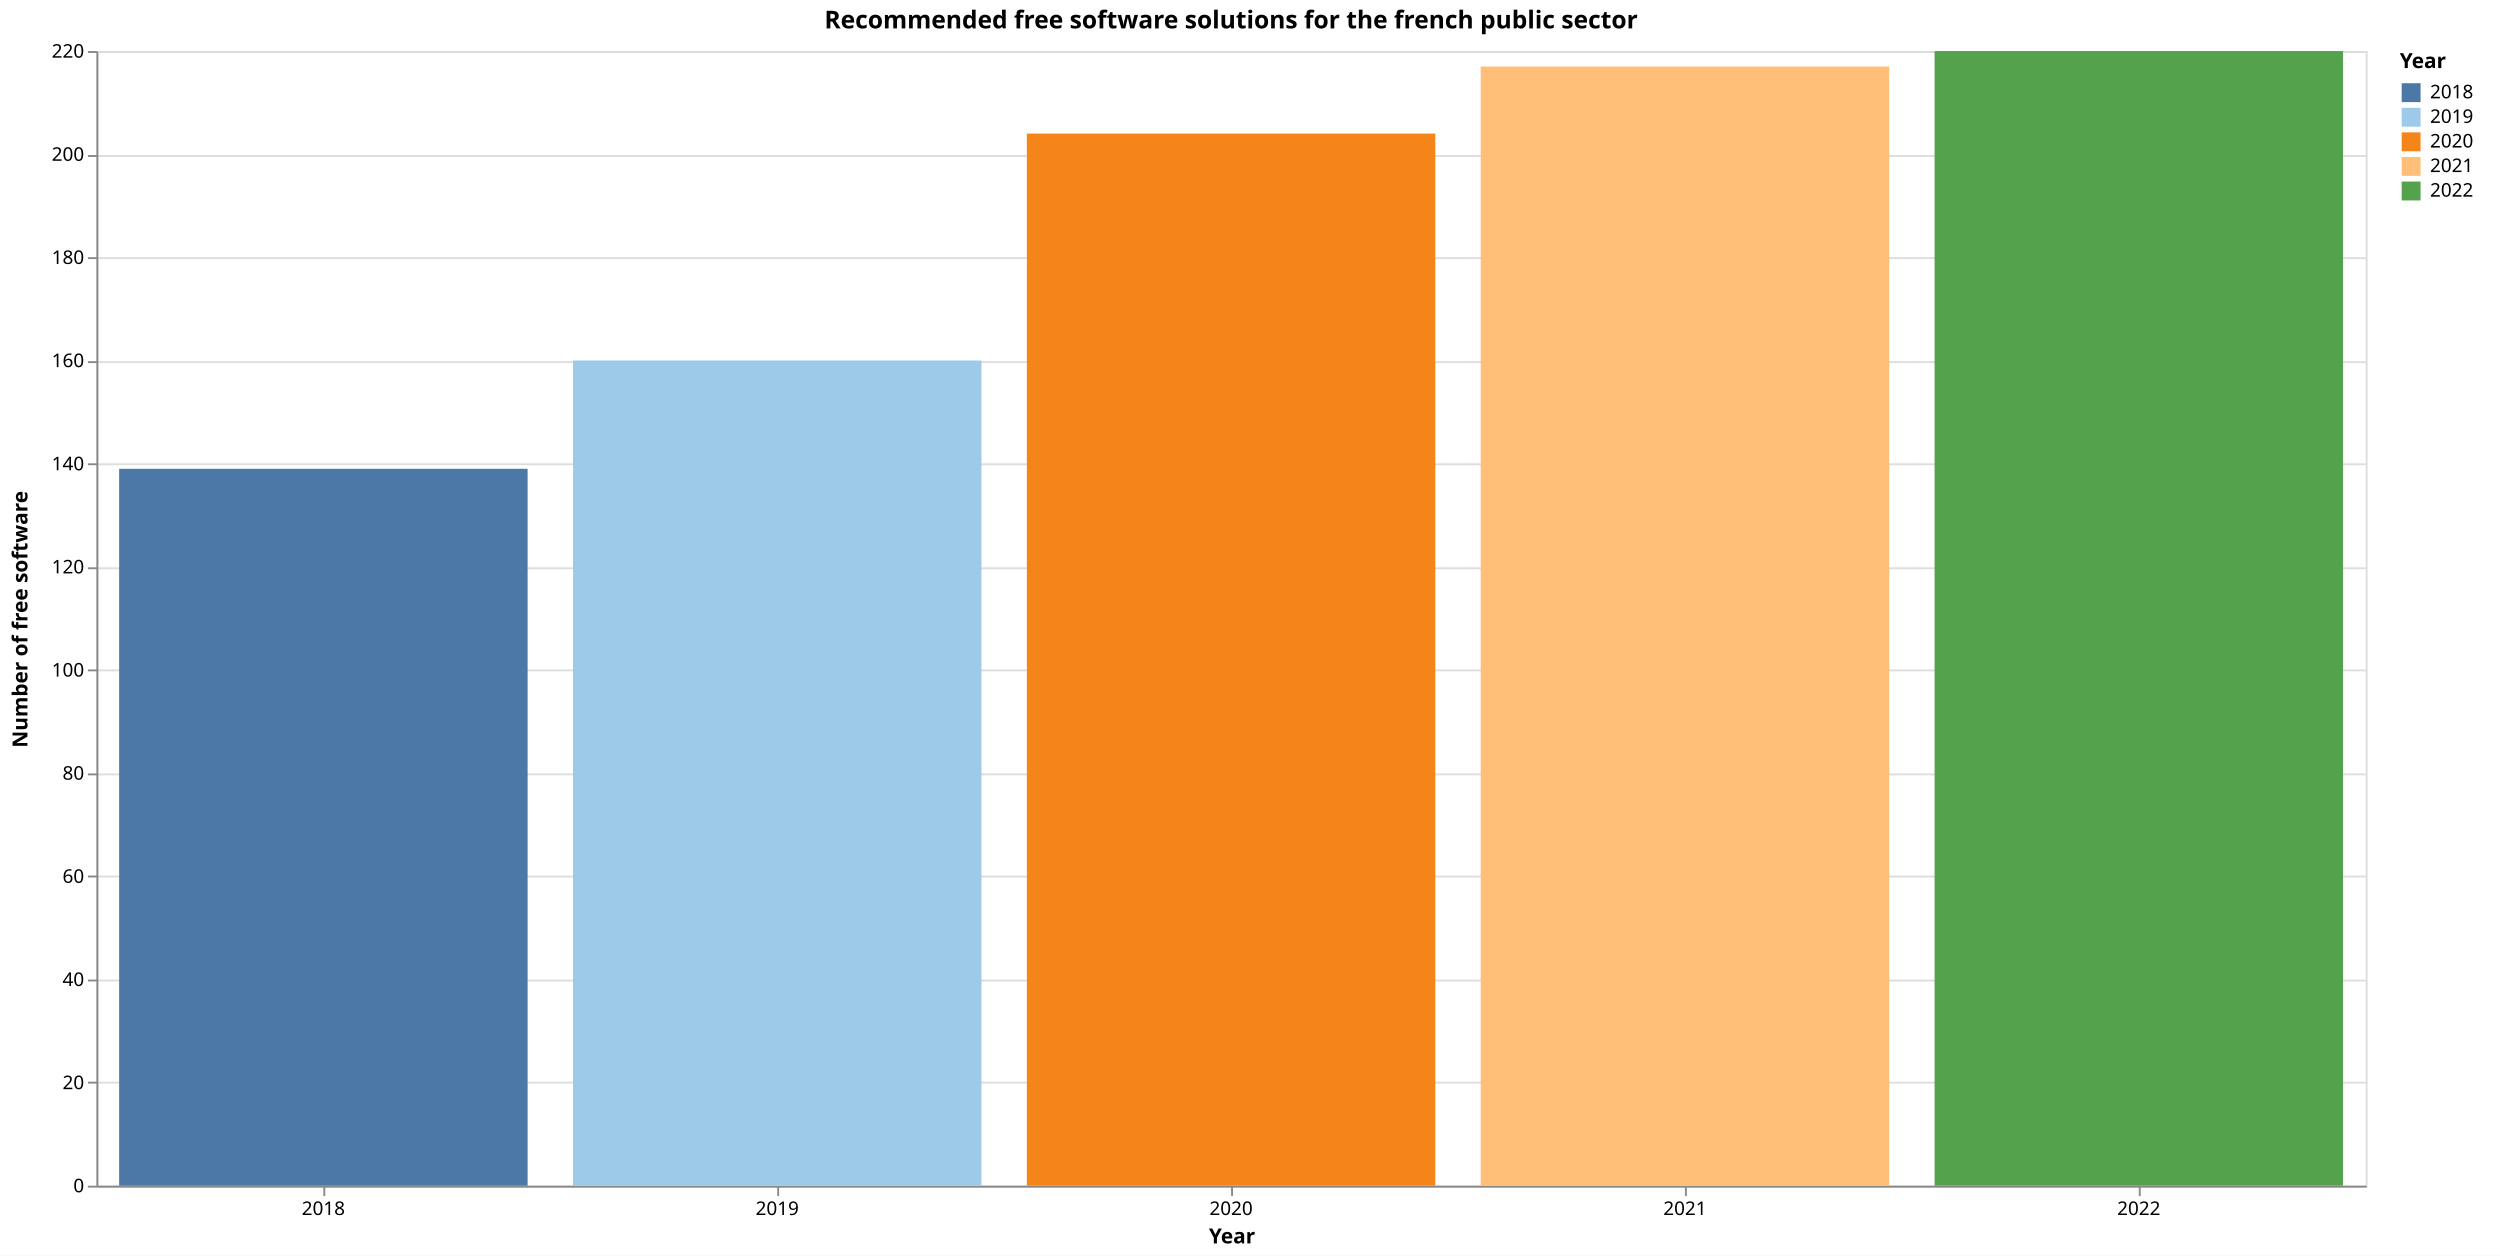
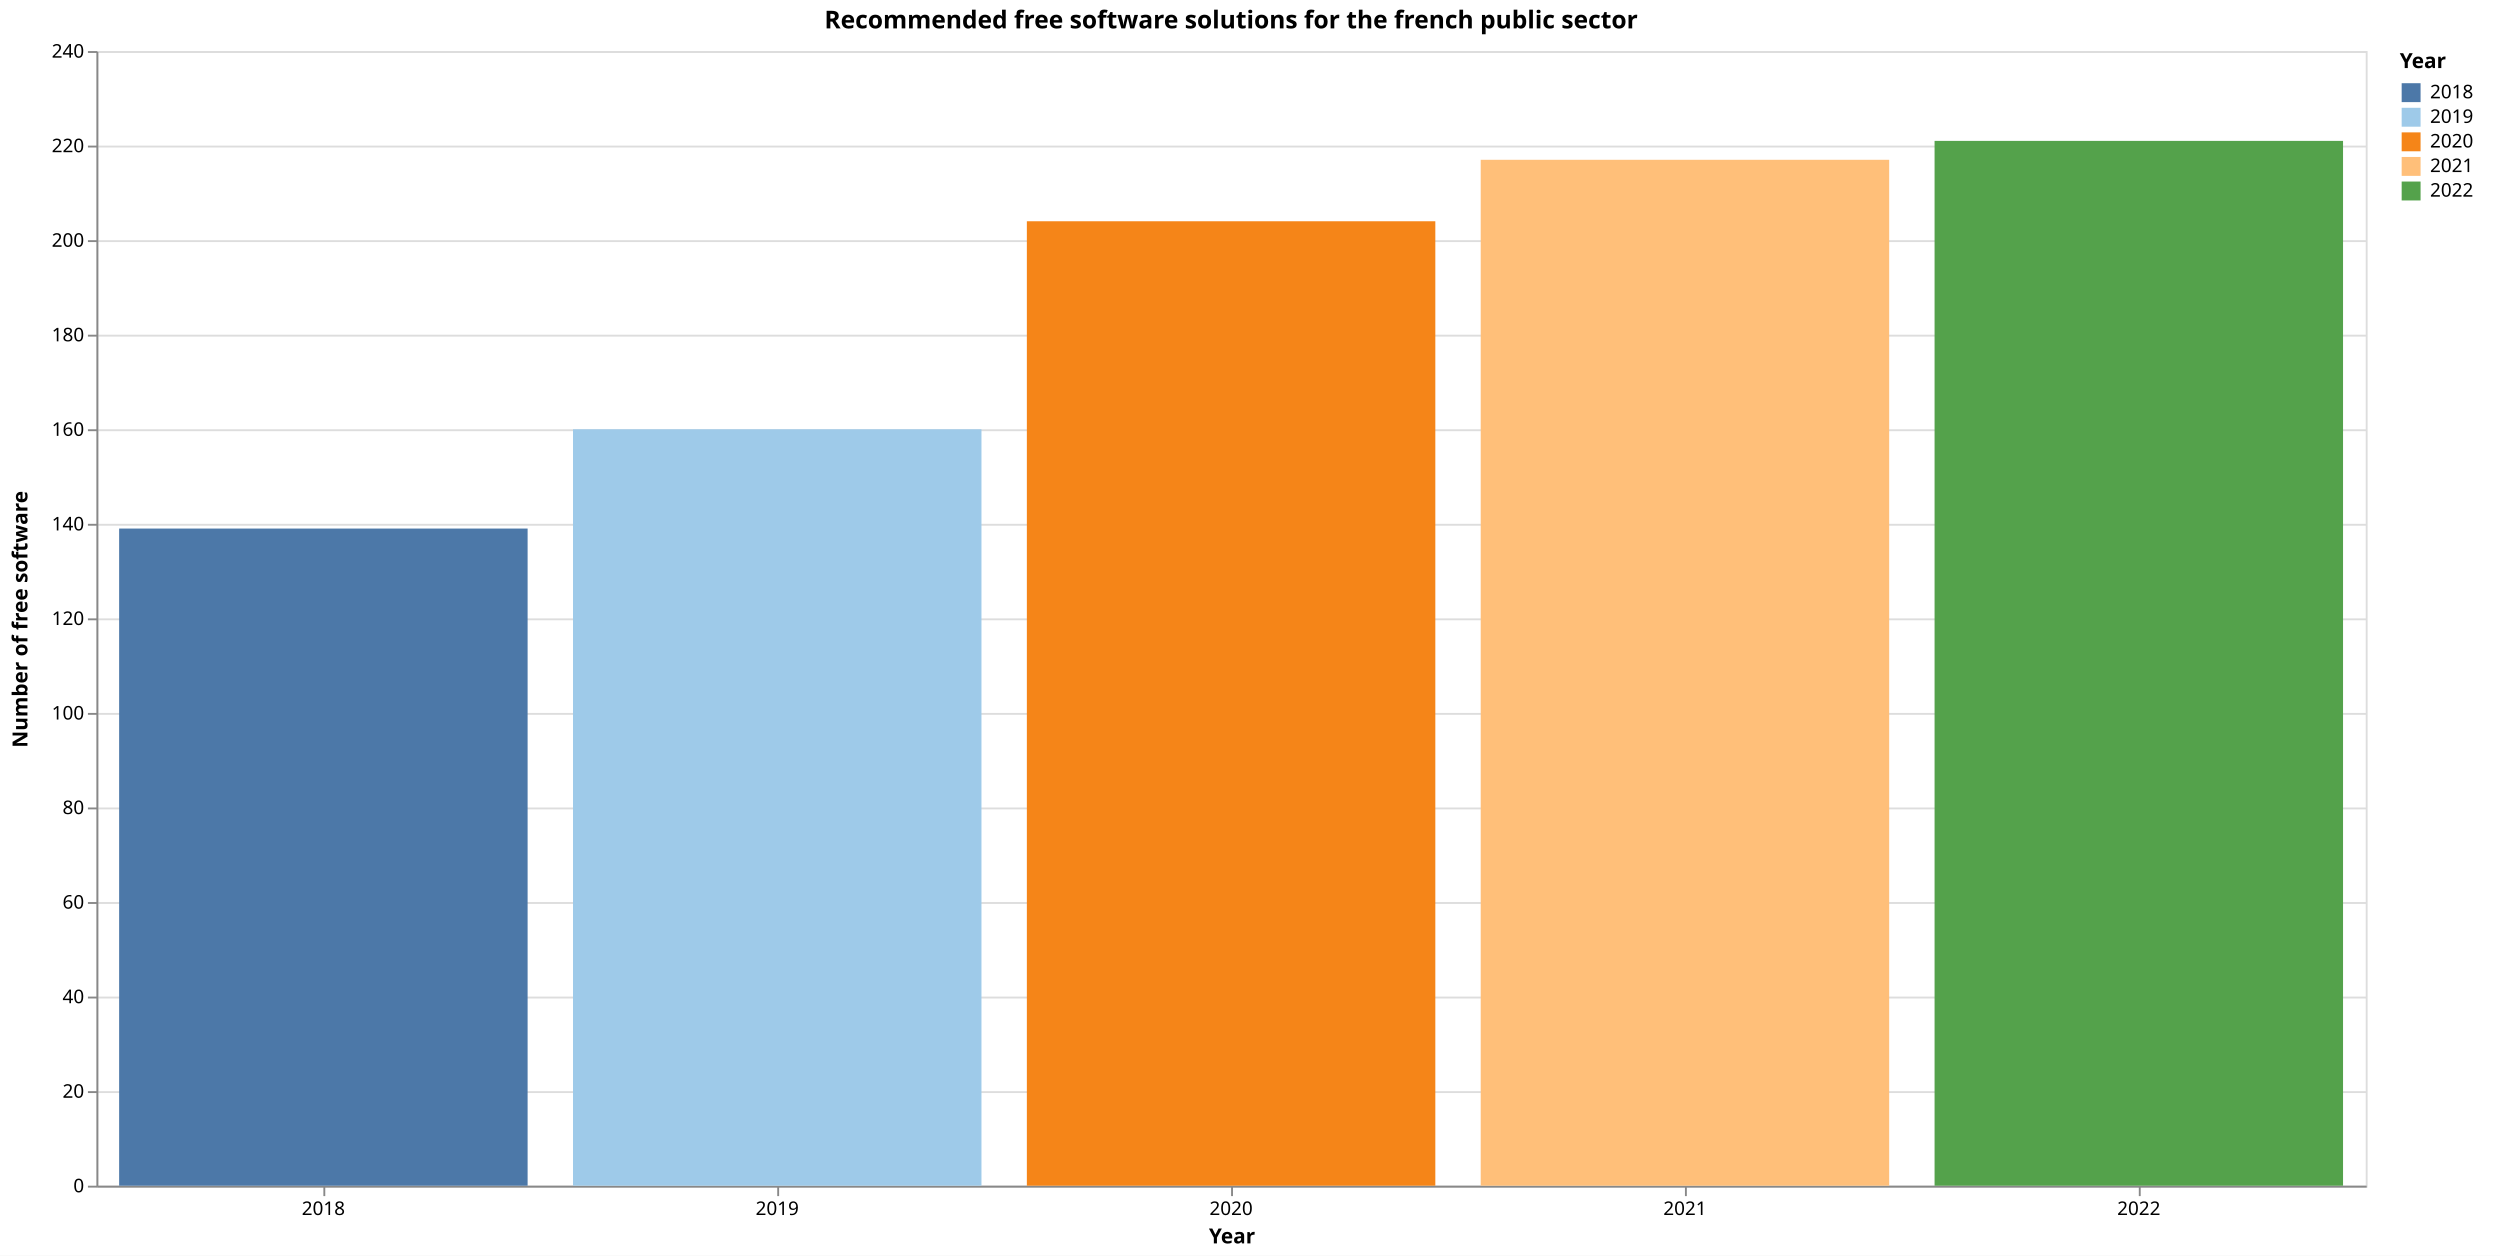
<svg xmlns="http://www.w3.org/2000/svg" version="1.1" class="marks" width="1322" height="664" viewBox="0 0 1322 664">
  <rect width="1322" height="664" fill="white" />
  <g fill="none" stroke-miterlimit="10" transform="translate(51,27)">
    <g class="mark-group role-frame root" role="graphics-object" aria-roledescription="group mark container">
      <g transform="translate(0,0)">
        <path class="background" aria-hidden="true" d="M0.5,0.5h1200v600h-1200Z" stroke="#ddd" />
        <g>
          <g class="mark-group role-axis" aria-hidden="true">
            <g transform="translate(0.5,0.5)">
              <path class="background" aria-hidden="true" d="M0,0h0v0h0Z" pointer-events="none" />
              <g>
                <g class="mark-rule role-axis-grid" pointer-events="none">
                  <line transform="translate(0,600)" x2="1200" y2="0" stroke="#ddd" stroke-width="1" opacity="1" />
-                   <line transform="translate(0,545)" x2="1200" y2="0" stroke="#ddd" stroke-width="1" opacity="1" />
-                   <line transform="translate(0,491)" x2="1200" y2="0" stroke="#ddd" stroke-width="1" opacity="1" />
-                   <line transform="translate(0,436)" x2="1200" y2="0" stroke="#ddd" stroke-width="1" opacity="1" />
-                   <line transform="translate(0,382)" x2="1200" y2="0" stroke="#ddd" stroke-width="1" opacity="1" />
-                   <line transform="translate(0,327)" x2="1200" y2="0" stroke="#ddd" stroke-width="1" opacity="1" />
-                   <line transform="translate(0,273)" x2="1200" y2="0" stroke="#ddd" stroke-width="1" opacity="1" />
-                   <line transform="translate(0,218)" x2="1200" y2="0" stroke="#ddd" stroke-width="1" opacity="1" />
-                   <line transform="translate(0,164)" x2="1200" y2="0" stroke="#ddd" stroke-width="1" opacity="1" />
-                   <line transform="translate(0,109)" x2="1200" y2="0" stroke="#ddd" stroke-width="1" opacity="1" />
-                   <line transform="translate(0,55)" x2="1200" y2="0" stroke="#ddd" stroke-width="1" opacity="1" />
+                   <line transform="translate(0,550)" x2="1200" y2="0" stroke="#ddd" stroke-width="1" opacity="1" />
+                   <line transform="translate(0,500)" x2="1200" y2="0" stroke="#ddd" stroke-width="1" opacity="1" />
+                   <line transform="translate(0,450)" x2="1200" y2="0" stroke="#ddd" stroke-width="1" opacity="1" />
+                   <line transform="translate(0,400)" x2="1200" y2="0" stroke="#ddd" stroke-width="1" opacity="1" />
+                   <line transform="translate(0,350)" x2="1200" y2="0" stroke="#ddd" stroke-width="1" opacity="1" />
+                   <line transform="translate(0,300)" x2="1200" y2="0" stroke="#ddd" stroke-width="1" opacity="1" />
+                   <line transform="translate(0,250)" x2="1200" y2="0" stroke="#ddd" stroke-width="1" opacity="1" />
+                   <line transform="translate(0,200)" x2="1200" y2="0" stroke="#ddd" stroke-width="1" opacity="1" />
+                   <line transform="translate(0,150)" x2="1200" y2="0" stroke="#ddd" stroke-width="1" opacity="1" />
+                   <line transform="translate(0,100)" x2="1200" y2="0" stroke="#ddd" stroke-width="1" opacity="1" />
+                   <line transform="translate(0,50)" x2="1200" y2="0" stroke="#ddd" stroke-width="1" opacity="1" />
                  <line transform="translate(0,0)" x2="1200" y2="0" stroke="#ddd" stroke-width="1" opacity="1" />
                </g>
              </g>
              <path class="foreground" aria-hidden="true" d="" pointer-events="none" display="none" />
            </g>
          </g>
          <g class="mark-group role-axis" role="graphics-symbol" aria-roledescription="axis" aria-label="X-axis titled 'Year' for a discrete scale with 5 values: 2018, 2019, 2020, 2021, 2022">
            <g transform="translate(0.5,600.5)">
              <path class="background" aria-hidden="true" d="M0,0h0v0h0Z" pointer-events="none" />
              <g>
                <g class="mark-rule role-axis-tick" pointer-events="none">
                  <line transform="translate(120,0)" x2="0" y2="5" stroke="#888" stroke-width="1" opacity="1" />
                  <line transform="translate(360,0)" x2="0" y2="5" stroke="#888" stroke-width="1" opacity="1" />
                  <line transform="translate(600,0)" x2="0" y2="5" stroke="#888" stroke-width="1" opacity="1" />
                  <line transform="translate(840,0)" x2="0" y2="5" stroke="#888" stroke-width="1" opacity="1" />
                  <line transform="translate(1080,0)" x2="0" y2="5" stroke="#888" stroke-width="1" opacity="1" />
                </g>
                <g class="mark-text role-axis-label" pointer-events="none">
                  <text text-anchor="middle" transform="translate(119.5,15)" font-family="sans-serif" font-size="10px" fill="#000" opacity="1">2018</text>
                  <text text-anchor="middle" transform="translate(359.5,15)" font-family="sans-serif" font-size="10px" fill="#000" opacity="1">2019</text>
                  <text text-anchor="middle" transform="translate(599.5,15)" font-family="sans-serif" font-size="10px" fill="#000" opacity="1">2020</text>
                  <text text-anchor="middle" transform="translate(839.5,15)" font-family="sans-serif" font-size="10px" fill="#000" opacity="1">2021</text>
                  <text text-anchor="middle" transform="translate(1079.5,15)" font-family="sans-serif" font-size="10px" fill="#000" opacity="1">2022</text>
                </g>
                <g class="mark-rule role-axis-domain" pointer-events="none">
                  <line transform="translate(0,0)" x2="1200" y2="0" stroke="#888" stroke-width="1" opacity="1" />
                </g>
                <g class="mark-text role-axis-title" pointer-events="none">
                  <text text-anchor="middle" transform="translate(600,30)" font-family="sans-serif" font-size="11px" font-weight="bold" fill="#000" opacity="1">Year</text>
                </g>
              </g>
              <path class="foreground" aria-hidden="true" d="" pointer-events="none" display="none" />
            </g>
          </g>
-           <g class="mark-group role-axis" role="graphics-symbol" aria-roledescription="axis" aria-label="Y-axis titled 'Number of free software' for a linear scale with values from 0 to 220">
+           <g class="mark-group role-axis" role="graphics-symbol" aria-roledescription="axis" aria-label="Y-axis titled 'Number of free software' for a linear scale with values from 0 to 240">
            <g transform="translate(0.5,0.5)">
              <path class="background" aria-hidden="true" d="M0,0h0v0h0Z" pointer-events="none" />
              <g>
                <g class="mark-rule role-axis-tick" pointer-events="none">
                  <line transform="translate(0,600)" x2="-5" y2="0" stroke="#888" stroke-width="1" opacity="1" />
-                   <line transform="translate(0,545)" x2="-5" y2="0" stroke="#888" stroke-width="1" opacity="1" />
-                   <line transform="translate(0,491)" x2="-5" y2="0" stroke="#888" stroke-width="1" opacity="1" />
-                   <line transform="translate(0,436)" x2="-5" y2="0" stroke="#888" stroke-width="1" opacity="1" />
-                   <line transform="translate(0,382)" x2="-5" y2="0" stroke="#888" stroke-width="1" opacity="1" />
-                   <line transform="translate(0,327)" x2="-5" y2="0" stroke="#888" stroke-width="1" opacity="1" />
-                   <line transform="translate(0,273)" x2="-5" y2="0" stroke="#888" stroke-width="1" opacity="1" />
-                   <line transform="translate(0,218)" x2="-5" y2="0" stroke="#888" stroke-width="1" opacity="1" />
-                   <line transform="translate(0,164)" x2="-5" y2="0" stroke="#888" stroke-width="1" opacity="1" />
-                   <line transform="translate(0,109)" x2="-5" y2="0" stroke="#888" stroke-width="1" opacity="1" />
-                   <line transform="translate(0,55)" x2="-5" y2="0" stroke="#888" stroke-width="1" opacity="1" />
+                   <line transform="translate(0,550)" x2="-5" y2="0" stroke="#888" stroke-width="1" opacity="1" />
+                   <line transform="translate(0,500)" x2="-5" y2="0" stroke="#888" stroke-width="1" opacity="1" />
+                   <line transform="translate(0,450)" x2="-5" y2="0" stroke="#888" stroke-width="1" opacity="1" />
+                   <line transform="translate(0,400)" x2="-5" y2="0" stroke="#888" stroke-width="1" opacity="1" />
+                   <line transform="translate(0,350)" x2="-5" y2="0" stroke="#888" stroke-width="1" opacity="1" />
+                   <line transform="translate(0,300)" x2="-5" y2="0" stroke="#888" stroke-width="1" opacity="1" />
+                   <line transform="translate(0,250)" x2="-5" y2="0" stroke="#888" stroke-width="1" opacity="1" />
+                   <line transform="translate(0,200)" x2="-5" y2="0" stroke="#888" stroke-width="1" opacity="1" />
+                   <line transform="translate(0,150)" x2="-5" y2="0" stroke="#888" stroke-width="1" opacity="1" />
+                   <line transform="translate(0,100)" x2="-5" y2="0" stroke="#888" stroke-width="1" opacity="1" />
+                   <line transform="translate(0,50)" x2="-5" y2="0" stroke="#888" stroke-width="1" opacity="1" />
                  <line transform="translate(0,0)" x2="-5" y2="0" stroke="#888" stroke-width="1" opacity="1" />
                </g>
                <g class="mark-text role-axis-label" pointer-events="none">
                  <text text-anchor="end" transform="translate(-7,603)" font-family="sans-serif" font-size="10px" fill="#000" opacity="1">0</text>
-                   <text text-anchor="end" transform="translate(-7,548.4545)" font-family="sans-serif" font-size="10px" fill="#000" opacity="1">20</text>
-                   <text text-anchor="end" transform="translate(-7,493.9091)" font-family="sans-serif" font-size="10px" fill="#000" opacity="1">40</text>
-                   <text text-anchor="end" transform="translate(-7,439.3636)" font-family="sans-serif" font-size="10px" fill="#000" opacity="1">60</text>
-                   <text text-anchor="end" transform="translate(-7,384.8182)" font-family="sans-serif" font-size="10px" fill="#000" opacity="1">80</text>
-                   <text text-anchor="end" transform="translate(-7,330.2727)" font-family="sans-serif" font-size="10px" fill="#000" opacity="1">100</text>
-                   <text text-anchor="end" transform="translate(-7,275.7273)" font-family="sans-serif" font-size="10px" fill="#000" opacity="1">120</text>
-                   <text text-anchor="end" transform="translate(-7,221.1818)" font-family="sans-serif" font-size="10px" fill="#000" opacity="1">140</text>
-                   <text text-anchor="end" transform="translate(-7,166.6364)" font-family="sans-serif" font-size="10px" fill="#000" opacity="1">160</text>
-                   <text text-anchor="end" transform="translate(-7,112.0909)" font-family="sans-serif" font-size="10px" fill="#000" opacity="1">180</text>
-                   <text text-anchor="end" transform="translate(-7,57.54545)" font-family="sans-serif" font-size="10px" fill="#000" opacity="1">200</text>
-                   <text text-anchor="end" transform="translate(-7,3)" font-family="sans-serif" font-size="10px" fill="#000" opacity="1">220</text>
+                   <text text-anchor="end" transform="translate(-7,553)" font-family="sans-serif" font-size="10px" fill="#000" opacity="1">20</text>
+                   <text text-anchor="end" transform="translate(-7,503)" font-family="sans-serif" font-size="10px" fill="#000" opacity="1">40</text>
+                   <text text-anchor="end" transform="translate(-7,453)" font-family="sans-serif" font-size="10px" fill="#000" opacity="1">60</text>
+                   <text text-anchor="end" transform="translate(-7,403)" font-family="sans-serif" font-size="10px" fill="#000" opacity="1">80</text>
+                   <text text-anchor="end" transform="translate(-7,353)" font-family="sans-serif" font-size="10px" fill="#000" opacity="1">100</text>
+                   <text text-anchor="end" transform="translate(-7,303)" font-family="sans-serif" font-size="10px" fill="#000" opacity="1">120</text>
+                   <text text-anchor="end" transform="translate(-7,253)" font-family="sans-serif" font-size="10px" fill="#000" opacity="1">140</text>
+                   <text text-anchor="end" transform="translate(-7,203)" font-family="sans-serif" font-size="10px" fill="#000" opacity="1">160</text>
+                   <text text-anchor="end" transform="translate(-7,153)" font-family="sans-serif" font-size="10px" fill="#000" opacity="1">180</text>
+                   <text text-anchor="end" transform="translate(-7,103)" font-family="sans-serif" font-size="10px" fill="#000" opacity="1">200</text>
+                   <text text-anchor="end" transform="translate(-7,53)" font-family="sans-serif" font-size="10px" fill="#000" opacity="1">220</text>
+                   <text text-anchor="end" transform="translate(-7,3)" font-family="sans-serif" font-size="10px" fill="#000" opacity="1">240</text>
                </g>
                <g class="mark-rule role-axis-domain" pointer-events="none">
                  <line transform="translate(0,600)" x2="0" y2="-600" stroke="#888" stroke-width="1" opacity="1" />
                </g>
                <g class="mark-text role-axis-title" pointer-events="none">
                  <text text-anchor="middle" transform="translate(-35,300) rotate(-90) translate(0,-2)" font-family="sans-serif" font-size="11px" font-weight="bold" fill="#000" opacity="1">Number of free software</text>
                </g>
              </g>
              <path class="foreground" aria-hidden="true" d="" pointer-events="none" display="none" />
            </g>
          </g>
          <g class="mark-rect role-mark marks" role="graphics-object" aria-roledescription="rect mark container">
-             <path aria-label="year: 2018; count: 139" role="graphics-symbol" aria-roledescription="bar" d="M12,220.909h216v379.091h-216Z" fill="#4c78a8" />
-             <path aria-label="year: 2019; count: 160" role="graphics-symbol" aria-roledescription="bar" d="M252,163.636h216v436.364h-216Z" fill="#9ecae9" />
-             <path aria-label="year: 2020; count: 204" role="graphics-symbol" aria-roledescription="bar" d="M492,43.636h216v556.364h-216Z" fill="#f58518" />
-             <path aria-label="year: 2021; count: 217" role="graphics-symbol" aria-roledescription="bar" d="M732,8.182h216v591.818h-216Z" fill="#ffbf79" />
-             <path aria-label="year: 2022; count: 220" role="graphics-symbol" aria-roledescription="bar" d="M972,0h216v600h-216Z" fill="#54a24b" />
+             <path aria-label="year: 2018; count: 139" role="graphics-symbol" aria-roledescription="bar" d="M12,252.5h216v347.5h-216Z" fill="#4c78a8" />
+             <path aria-label="year: 2019; count: 160" role="graphics-symbol" aria-roledescription="bar" d="M252,200h216v400h-216Z" fill="#9ecae9" />
+             <path aria-label="year: 2020; count: 204" role="graphics-symbol" aria-roledescription="bar" d="M492,90h216v510h-216Z" fill="#f58518" />
+             <path aria-label="year: 2021; count: 217" role="graphics-symbol" aria-roledescription="bar" d="M732,57.5h216v542.5h-216Z" fill="#ffbf79" />
+             <path aria-label="year: 2022; count: 221" role="graphics-symbol" aria-roledescription="bar" d="M972,47.5h216v552.5h-216Z" fill="#54a24b" />
          </g>
          <g class="mark-group role-legend" role="graphics-symbol" aria-roledescription="legend" aria-label="Symbol legend titled 'Year' for fill color with 5 values: 2018, 2019, 2020, 2021, 2022">
            <g transform="translate(1218,0)">
              <path class="background" aria-hidden="true" d="M0,0h48v79h-48Z" pointer-events="none" />
              <g>
                <g class="mark-group role-legend-entry">
                  <g transform="translate(0,16)">
                    <path class="background" aria-hidden="true" d="M0,0h0v0h0Z" pointer-events="none" />
                    <g>
                      <g class="mark-group role-scope" role="graphics-object" aria-roledescription="group mark container">
                        <g transform="translate(0,0)">
                          <path class="background" aria-hidden="true" d="M0,0h48v11h-48Z" pointer-events="none" opacity="1" />
                          <g>
                            <g class="mark-symbol role-legend-symbol" pointer-events="none">
                              <path transform="translate(6,6)" d="M-5,-5h10v10h-10Z" fill="#4c78a8" stroke-width="1.5" opacity="1" />
                            </g>
                            <g class="mark-text role-legend-label" pointer-events="none">
                              <text text-anchor="start" transform="translate(16,9)" font-family="sans-serif" font-size="10px" fill="#000" opacity="1">2018</text>
                            </g>
                          </g>
                          <path class="foreground" aria-hidden="true" d="" pointer-events="none" display="none" />
                        </g>
                        <g transform="translate(0,13)">
                          <path class="background" aria-hidden="true" d="M0,0h48v11h-48Z" pointer-events="none" opacity="1" />
                          <g>
                            <g class="mark-symbol role-legend-symbol" pointer-events="none">
                              <path transform="translate(6,6)" d="M-5,-5h10v10h-10Z" fill="#9ecae9" stroke-width="1.5" opacity="1" />
                            </g>
                            <g class="mark-text role-legend-label" pointer-events="none">
                              <text text-anchor="start" transform="translate(16,9)" font-family="sans-serif" font-size="10px" fill="#000" opacity="1">2019</text>
                            </g>
                          </g>
                          <path class="foreground" aria-hidden="true" d="" pointer-events="none" display="none" />
                        </g>
                        <g transform="translate(0,26)">
                          <path class="background" aria-hidden="true" d="M0,0h48v11h-48Z" pointer-events="none" opacity="1" />
                          <g>
                            <g class="mark-symbol role-legend-symbol" pointer-events="none">
                              <path transform="translate(6,6)" d="M-5,-5h10v10h-10Z" fill="#f58518" stroke-width="1.5" opacity="1" />
                            </g>
                            <g class="mark-text role-legend-label" pointer-events="none">
                              <text text-anchor="start" transform="translate(16,9)" font-family="sans-serif" font-size="10px" fill="#000" opacity="1">2020</text>
                            </g>
                          </g>
                          <path class="foreground" aria-hidden="true" d="" pointer-events="none" display="none" />
                        </g>
                        <g transform="translate(0,39)">
                          <path class="background" aria-hidden="true" d="M0,0h48v11h-48Z" pointer-events="none" opacity="1" />
                          <g>
                            <g class="mark-symbol role-legend-symbol" pointer-events="none">
                              <path transform="translate(6,6)" d="M-5,-5h10v10h-10Z" fill="#ffbf79" stroke-width="1.5" opacity="1" />
                            </g>
                            <g class="mark-text role-legend-label" pointer-events="none">
                              <text text-anchor="start" transform="translate(16,9)" font-family="sans-serif" font-size="10px" fill="#000" opacity="1">2021</text>
                            </g>
                          </g>
                          <path class="foreground" aria-hidden="true" d="" pointer-events="none" display="none" />
                        </g>
                        <g transform="translate(0,52)">
                          <path class="background" aria-hidden="true" d="M0,0h48v11h-48Z" pointer-events="none" opacity="1" />
                          <g>
                            <g class="mark-symbol role-legend-symbol" pointer-events="none">
                              <path transform="translate(6,6)" d="M-5,-5h10v10h-10Z" fill="#54a24b" stroke-width="1.5" opacity="1" />
                            </g>
                            <g class="mark-text role-legend-label" pointer-events="none">
                              <text text-anchor="start" transform="translate(16,9)" font-family="sans-serif" font-size="10px" fill="#000" opacity="1">2022</text>
                            </g>
                          </g>
                          <path class="foreground" aria-hidden="true" d="" pointer-events="none" display="none" />
                        </g>
                      </g>
                    </g>
                    <path class="foreground" aria-hidden="true" d="" pointer-events="none" display="none" />
                  </g>
                </g>
                <g class="mark-text role-legend-title" pointer-events="none">
                  <text text-anchor="start" transform="translate(0,9)" font-family="sans-serif" font-size="11px" font-weight="bold" fill="#000" opacity="1">Year</text>
                </g>
              </g>
              <path class="foreground" aria-hidden="true" d="" pointer-events="none" display="none" />
            </g>
          </g>
          <g class="mark-group role-title">
            <g transform="translate(600,-22)">
              <path class="background" aria-hidden="true" d="M0,0h0v0h0Z" pointer-events="none" />
              <g>
                <g class="mark-text role-title-text" role="graphics-symbol" aria-roledescription="title" aria-label="Title text 'Recommended free software solutions for the french public sector'" pointer-events="none">
                  <text text-anchor="middle" transform="translate(0,10)" font-family="sans-serif" font-size="13px" font-weight="bold" fill="#000" opacity="1">Recommended free software solutions for the french public sector</text>
                </g>
              </g>
              <path class="foreground" aria-hidden="true" d="" pointer-events="none" display="none" />
            </g>
          </g>
        </g>
        <path class="foreground" aria-hidden="true" d="" display="none" />
      </g>
    </g>
  </g>
</svg>
